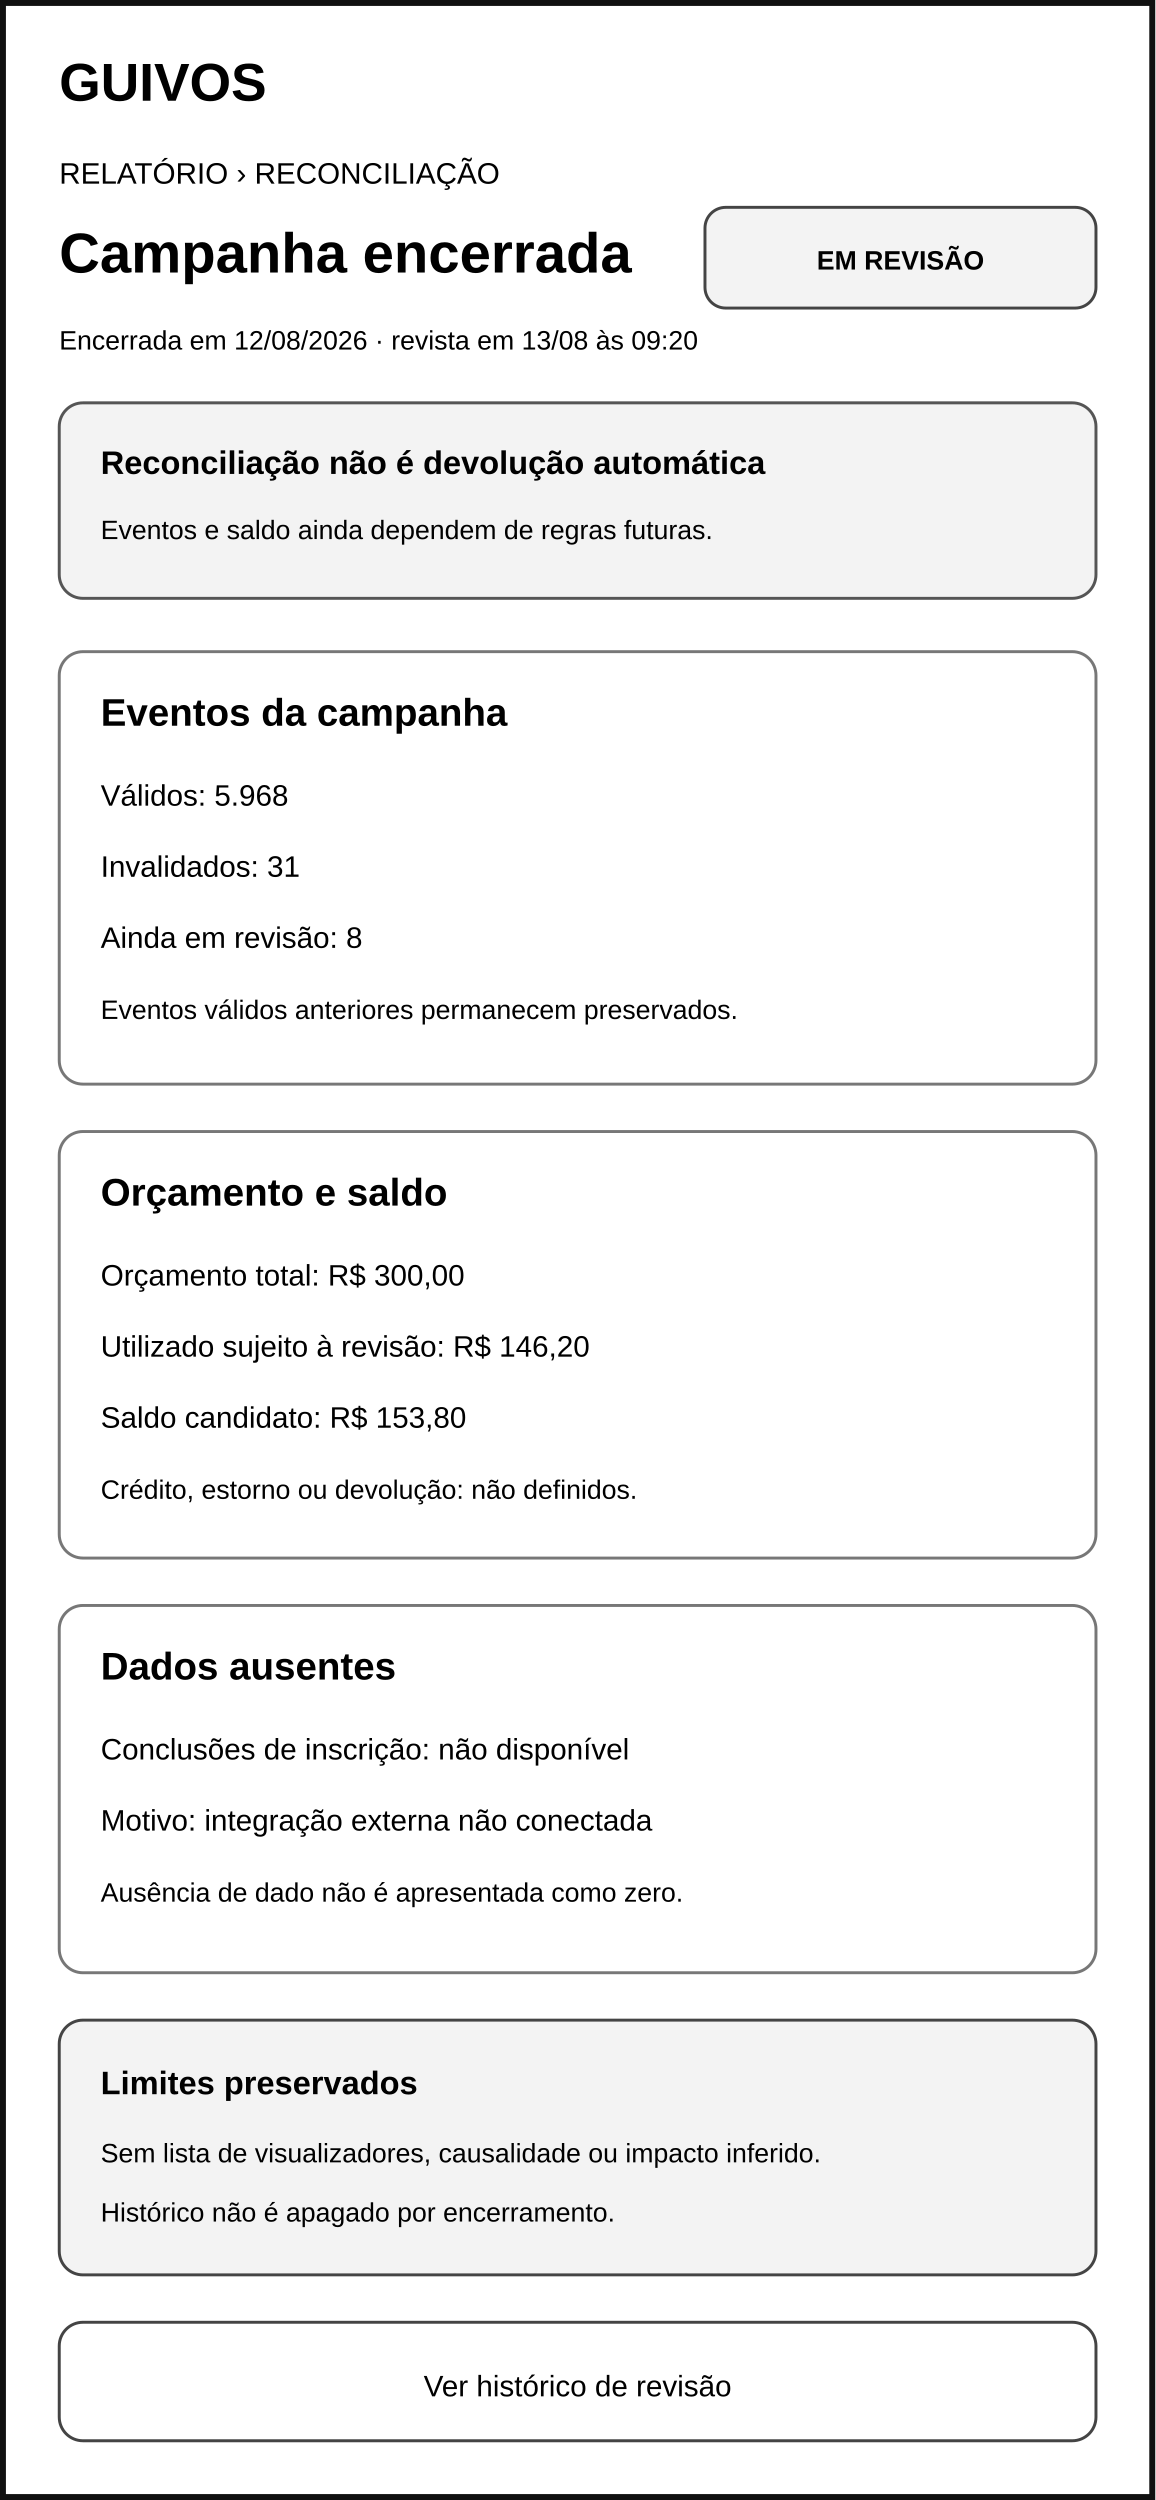
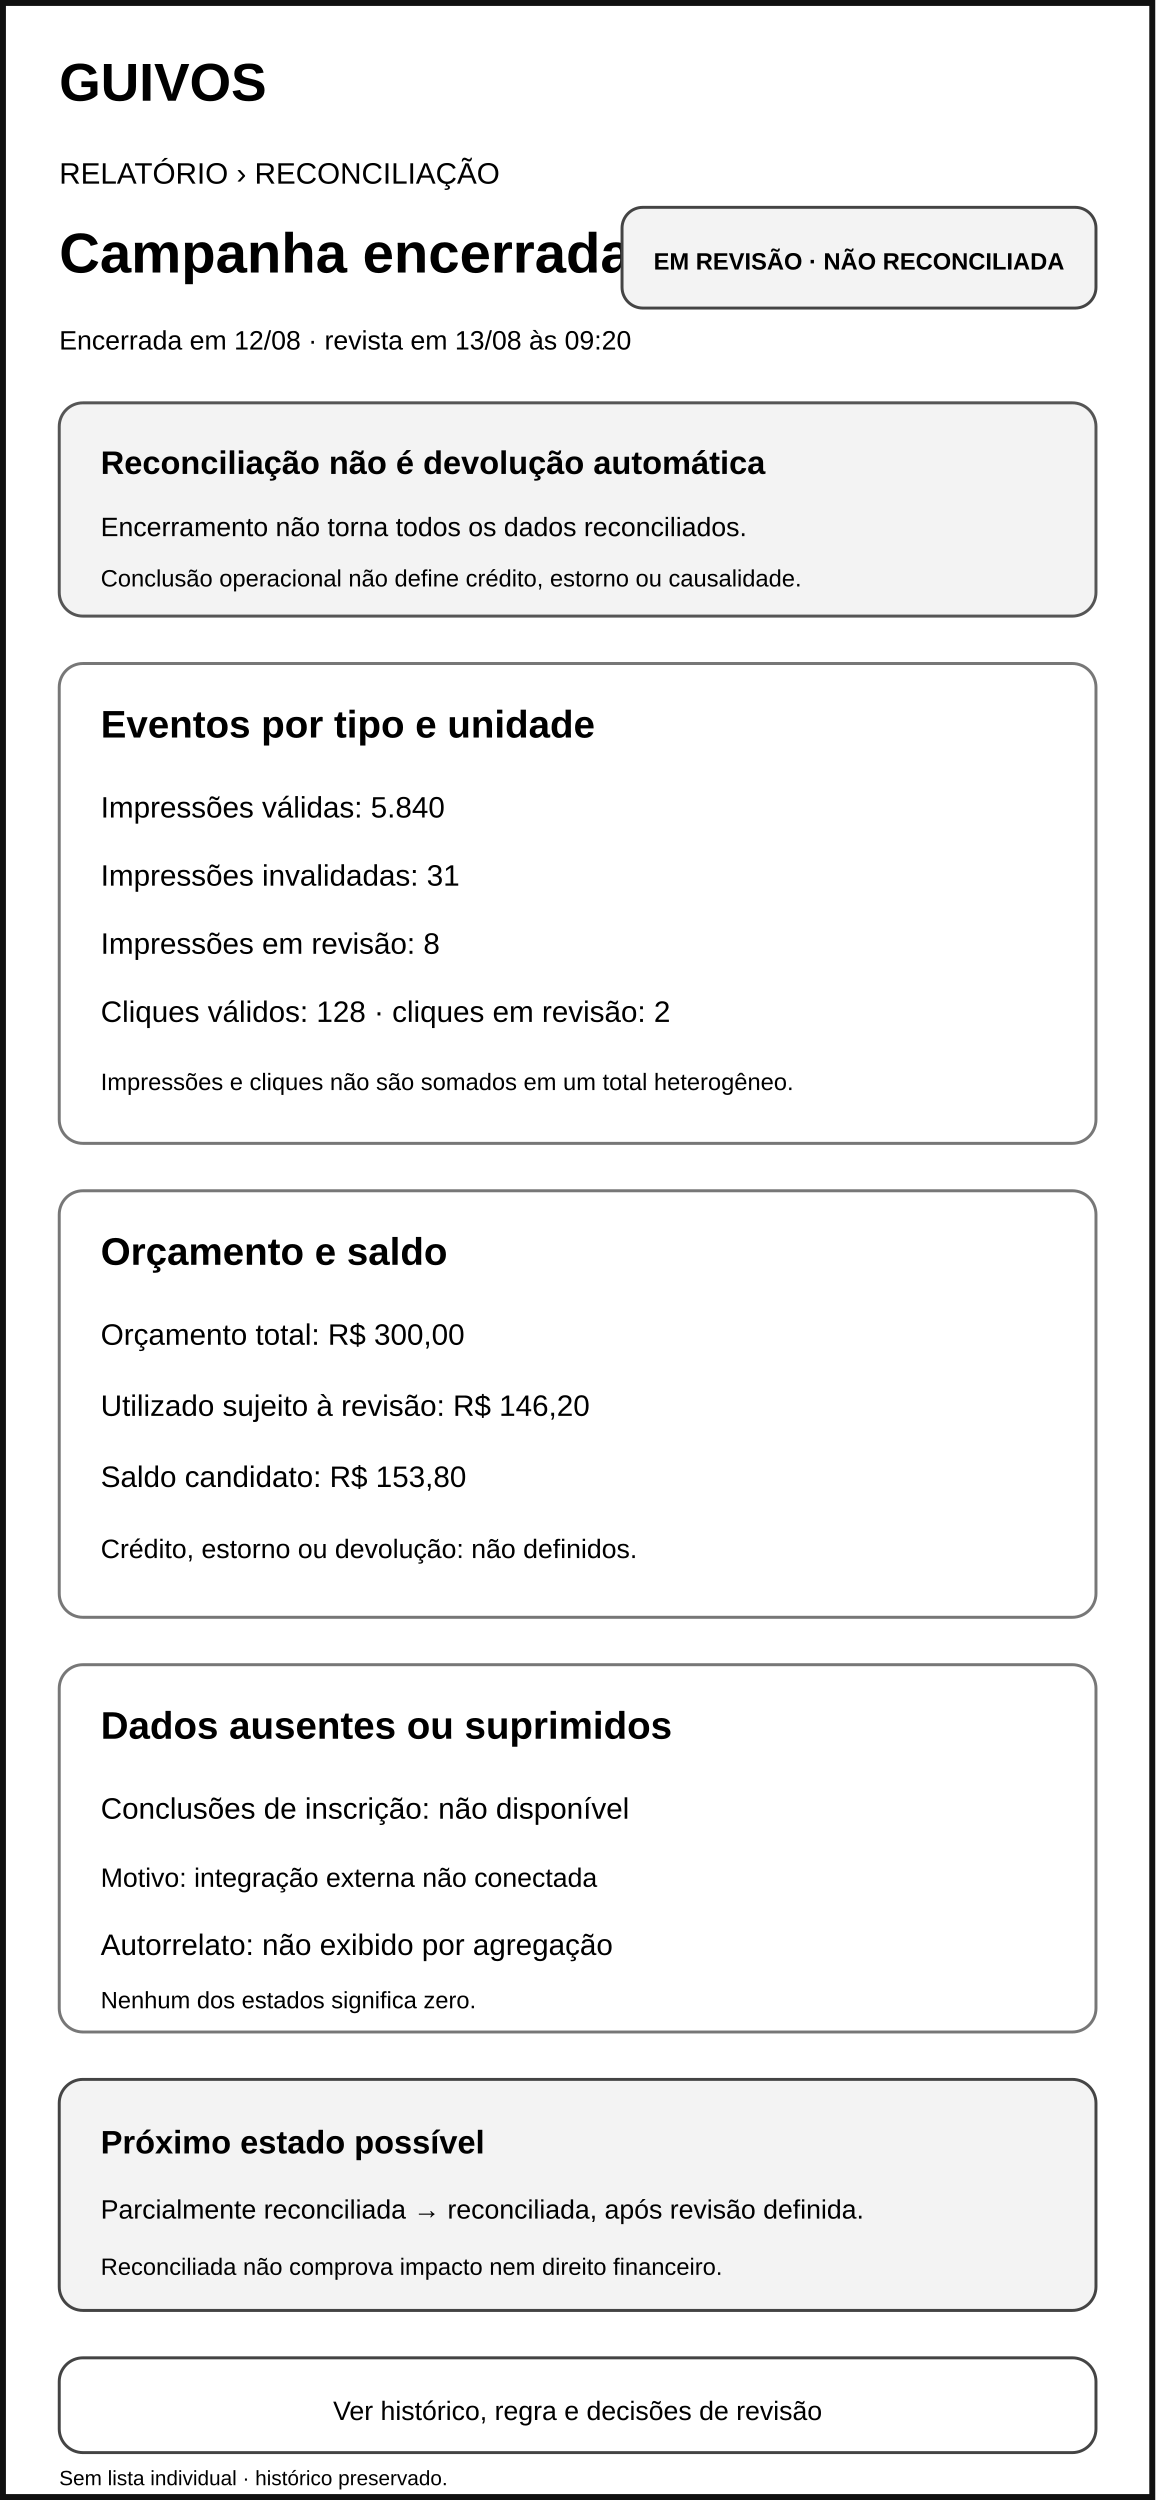
<svg xmlns="http://www.w3.org/2000/svg" width="390" height="844" viewBox="0 0 390 844" role="img" aria-labelledby="title desc">
  <rect width="390" height="844" fill="#ffffff" />
  <rect x="1" y="1" width="388" height="842" fill="none" stroke="#111111" stroke-width="2" />
  <text x="20" y="34" font-family="Arial" font-size="18" font-weight="700">GUIVOS</text>
  <text x="20" y="62" font-family="Arial" font-size="10">RELATÓRIO › RECONCILIAÇÃO</text>
  <text x="20" y="92" font-family="Arial" font-size="19" font-weight="700">Campanha encerrada</text>
-   <rect x="238" y="70" width="132" height="34" rx="7" fill="#f3f3f3" stroke="#444444" />
-   <text x="304" y="91" text-anchor="middle" font-family="Arial" font-size="9" font-weight="700">EM REVISÃO</text>
-   <text x="20" y="118" font-family="Arial" font-size="9">Encerrada em 12/08/2026 · revista em 13/08 às 09:20</text>
-   <rect x="20" y="136" width="350" height="66" rx="8" fill="#f3f3f3" stroke="#555555" />
+   <rect x="210" y="70" width="160" height="34" rx="7" fill="#f3f3f3" stroke="#444444" />
+   <text x="290" y="91" text-anchor="middle" font-family="Arial" font-size="8" font-weight="700">EM REVISÃO · NÃO RECONCILIADA</text>
+   <text x="20" y="118" font-family="Arial" font-size="9">Encerrada em 12/08 · revista em 13/08 às 09:20</text>
+   <rect x="20" y="136" width="350" height="72" rx="8" fill="#f3f3f3" stroke="#555555" />
  <text x="34" y="160" font-family="Arial" font-size="11" font-weight="700">Reconciliação não é devolução automática</text>
-   <text x="34" y="182" font-family="Arial" font-size="9">Eventos e saldo ainda dependem de regras futuras.</text>
-   <rect x="20" y="220" width="350" height="146" rx="8" fill="#ffffff" stroke="#777777" />
-   <text x="34" y="245" font-family="Arial" font-size="13" font-weight="700">Eventos da campanha</text>
-   <text x="34" y="272" font-family="Arial" font-size="10">Válidos: 5.968</text>
-   <text x="34" y="296" font-family="Arial" font-size="10">Invalidados: 31</text>
-   <text x="34" y="320" font-family="Arial" font-size="10">Ainda em revisão: 8</text>
-   <text x="34" y="344" font-family="Arial" font-size="9">Eventos válidos anteriores permanecem preservados.</text>
-   <rect x="20" y="382" width="350" height="144" rx="8" fill="#ffffff" stroke="#777777" />
-   <text x="34" y="407" font-family="Arial" font-size="13" font-weight="700">Orçamento e saldo</text>
-   <text x="34" y="434" font-family="Arial" font-size="10">Orçamento total: R$ 300,00</text>
-   <text x="34" y="458" font-family="Arial" font-size="10">Utilizado sujeito à revisão: R$ 146,20</text>
-   <text x="34" y="482" font-family="Arial" font-size="10">Saldo candidato: R$ 153,80</text>
-   <text x="34" y="506" font-family="Arial" font-size="9">Crédito, estorno ou devolução: não definidos.</text>
-   <rect x="20" y="542" width="350" height="124" rx="8" fill="#ffffff" stroke="#777777" />
-   <text x="34" y="567" font-family="Arial" font-size="13" font-weight="700">Dados ausentes</text>
-   <text x="34" y="594" font-family="Arial" font-size="10">Conclusões de inscrição: não disponível</text>
-   <text x="34" y="618" font-family="Arial" font-size="10">Motivo: integração externa não conectada</text>
-   <text x="34" y="642" font-family="Arial" font-size="9">Ausência de dado não é apresentada como zero.</text>
-   <rect x="20" y="682" width="350" height="86" rx="8" fill="#f3f3f3" stroke="#444444" />
-   <text x="34" y="707" font-family="Arial" font-size="11" font-weight="700">Limites preservados</text>
-   <text x="34" y="730" font-family="Arial" font-size="9">Sem lista de visualizadores, causalidade ou impacto inferido.</text>
-   <text x="34" y="750" font-family="Arial" font-size="9">Histórico não é apagado por encerramento.</text>
-   <rect x="20" y="784" width="350" height="40" rx="8" fill="#ffffff" stroke="#444444" />
-   <text x="195" y="809" text-anchor="middle" font-family="Arial" font-size="10">Ver histórico de revisão</text>
+   <text x="34" y="181" font-family="Arial" font-size="9">Encerramento não torna todos os dados reconciliados.</text>
+   <text x="34" y="198" font-family="Arial" font-size="8">Conclusão operacional não define crédito, estorno ou causalidade.</text>
+   <rect x="20" y="224" width="350" height="162" rx="8" fill="#ffffff" stroke="#777777" />
+   <text x="34" y="249" font-family="Arial" font-size="13" font-weight="700">Eventos por tipo e unidade</text>
+   <text x="34" y="276" font-family="Arial" font-size="10">Impressões válidas: 5.840</text>
+   <text x="34" y="299" font-family="Arial" font-size="10">Impressões invalidadas: 31</text>
+   <text x="34" y="322" font-family="Arial" font-size="10">Impressões em revisão: 8</text>
+   <text x="34" y="345" font-family="Arial" font-size="10">Cliques válidos: 128 · cliques em revisão: 2</text>
+   <text x="34" y="368" font-family="Arial" font-size="8">Impressões e cliques não são somados em um total heterogêneo.</text>
+   <rect x="20" y="402" width="350" height="144" rx="8" fill="#ffffff" stroke="#777777" />
+   <text x="34" y="427" font-family="Arial" font-size="13" font-weight="700">Orçamento e saldo</text>
+   <text x="34" y="454" font-family="Arial" font-size="10">Orçamento total: R$ 300,00</text>
+   <text x="34" y="478" font-family="Arial" font-size="10">Utilizado sujeito à revisão: R$ 146,20</text>
+   <text x="34" y="502" font-family="Arial" font-size="10">Saldo candidato: R$ 153,80</text>
+   <text x="34" y="526" font-family="Arial" font-size="9">Crédito, estorno ou devolução: não definidos.</text>
+   <rect x="20" y="562" width="350" height="124" rx="8" fill="#ffffff" stroke="#777777" />
+   <text x="34" y="587" font-family="Arial" font-size="13" font-weight="700">Dados ausentes ou suprimidos</text>
+   <text x="34" y="614" font-family="Arial" font-size="10">Conclusões de inscrição: não disponível</text>
+   <text x="34" y="637" font-family="Arial" font-size="9">Motivo: integração externa não conectada</text>
+   <text x="34" y="660" font-family="Arial" font-size="10">Autorrelato: não exibido por agregação</text>
+   <text x="34" y="678" font-family="Arial" font-size="8">Nenhum dos estados significa zero.</text>
+   <rect x="20" y="702" width="350" height="78" rx="8" fill="#f3f3f3" stroke="#444444" />
+   <text x="34" y="727" font-family="Arial" font-size="11" font-weight="700">Próximo estado possível</text>
+   <text x="34" y="749" font-family="Arial" font-size="9">Parcialmente reconciliada → reconciliada, após revisão definida.</text>
+   <text x="34" y="768" font-family="Arial" font-size="8">Reconciliada não comprova impacto nem direito financeiro.</text>
+   <rect x="20" y="796" width="350" height="32" rx="8" fill="#ffffff" stroke="#444444" />
+   <text x="195" y="817" text-anchor="middle" font-family="Arial" font-size="9">Ver histórico, regra e decisões de revisão</text>
+   <text x="20" y="839" font-family="Arial" font-size="7">Sem lista individual · histórico preservado.</text>
</svg>
